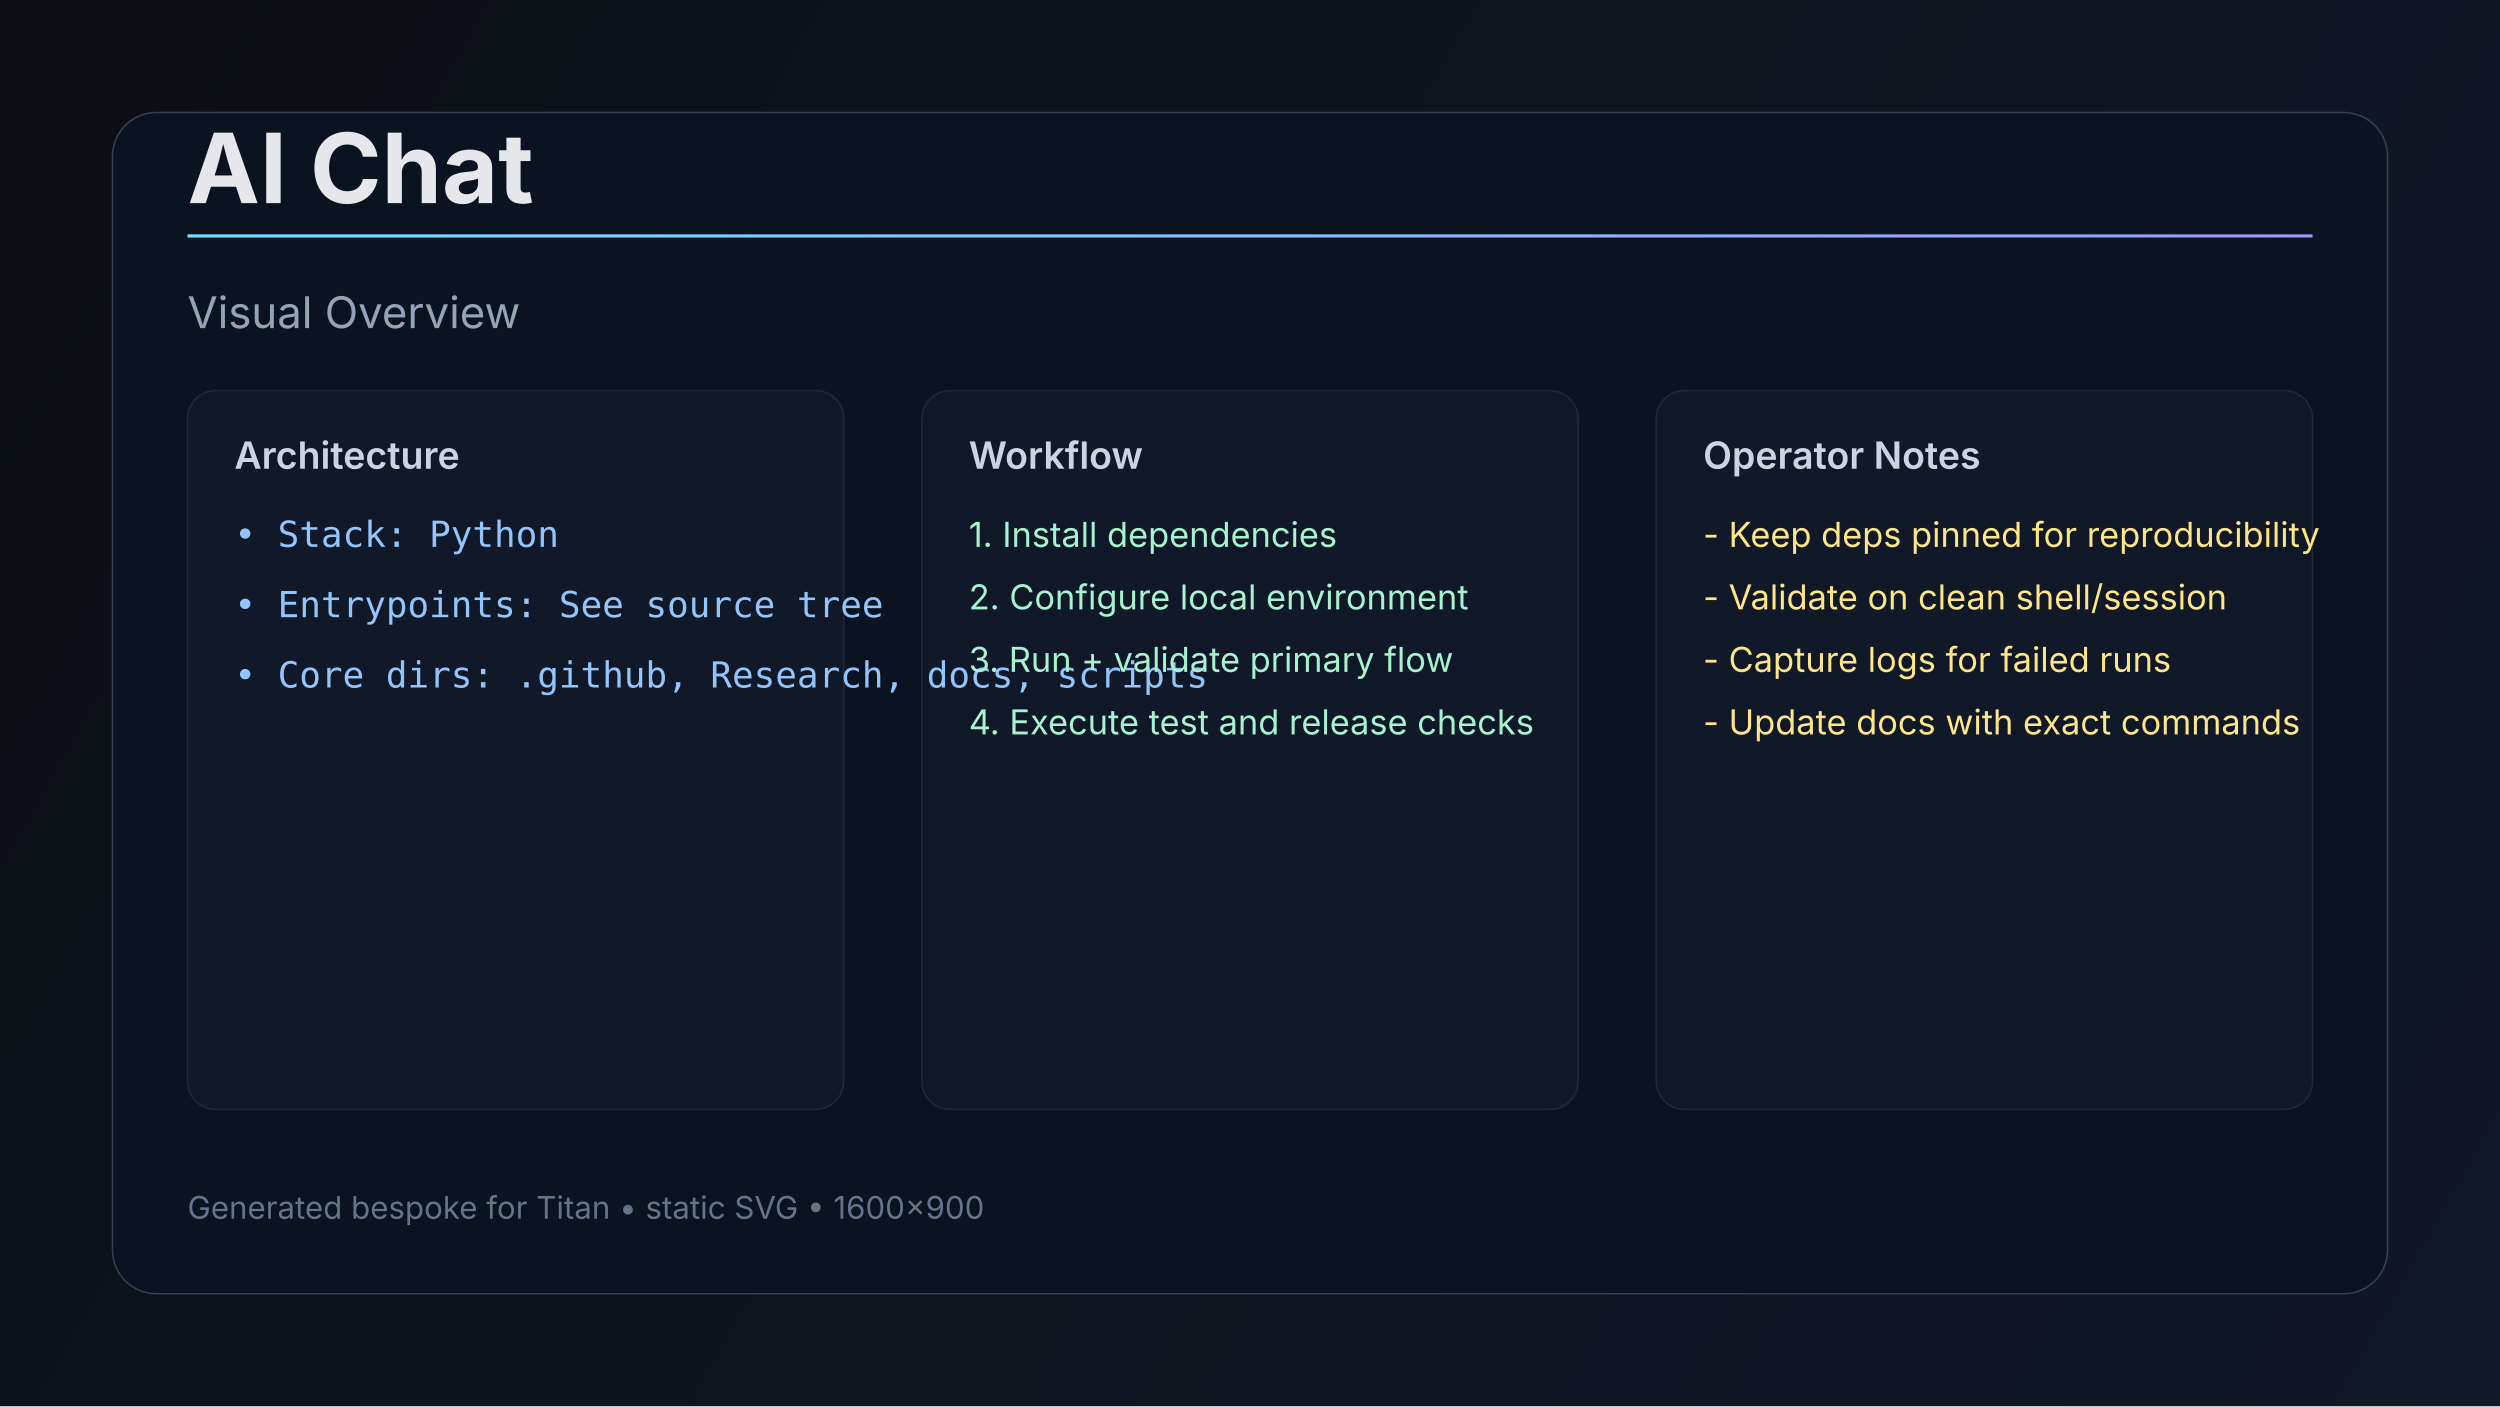
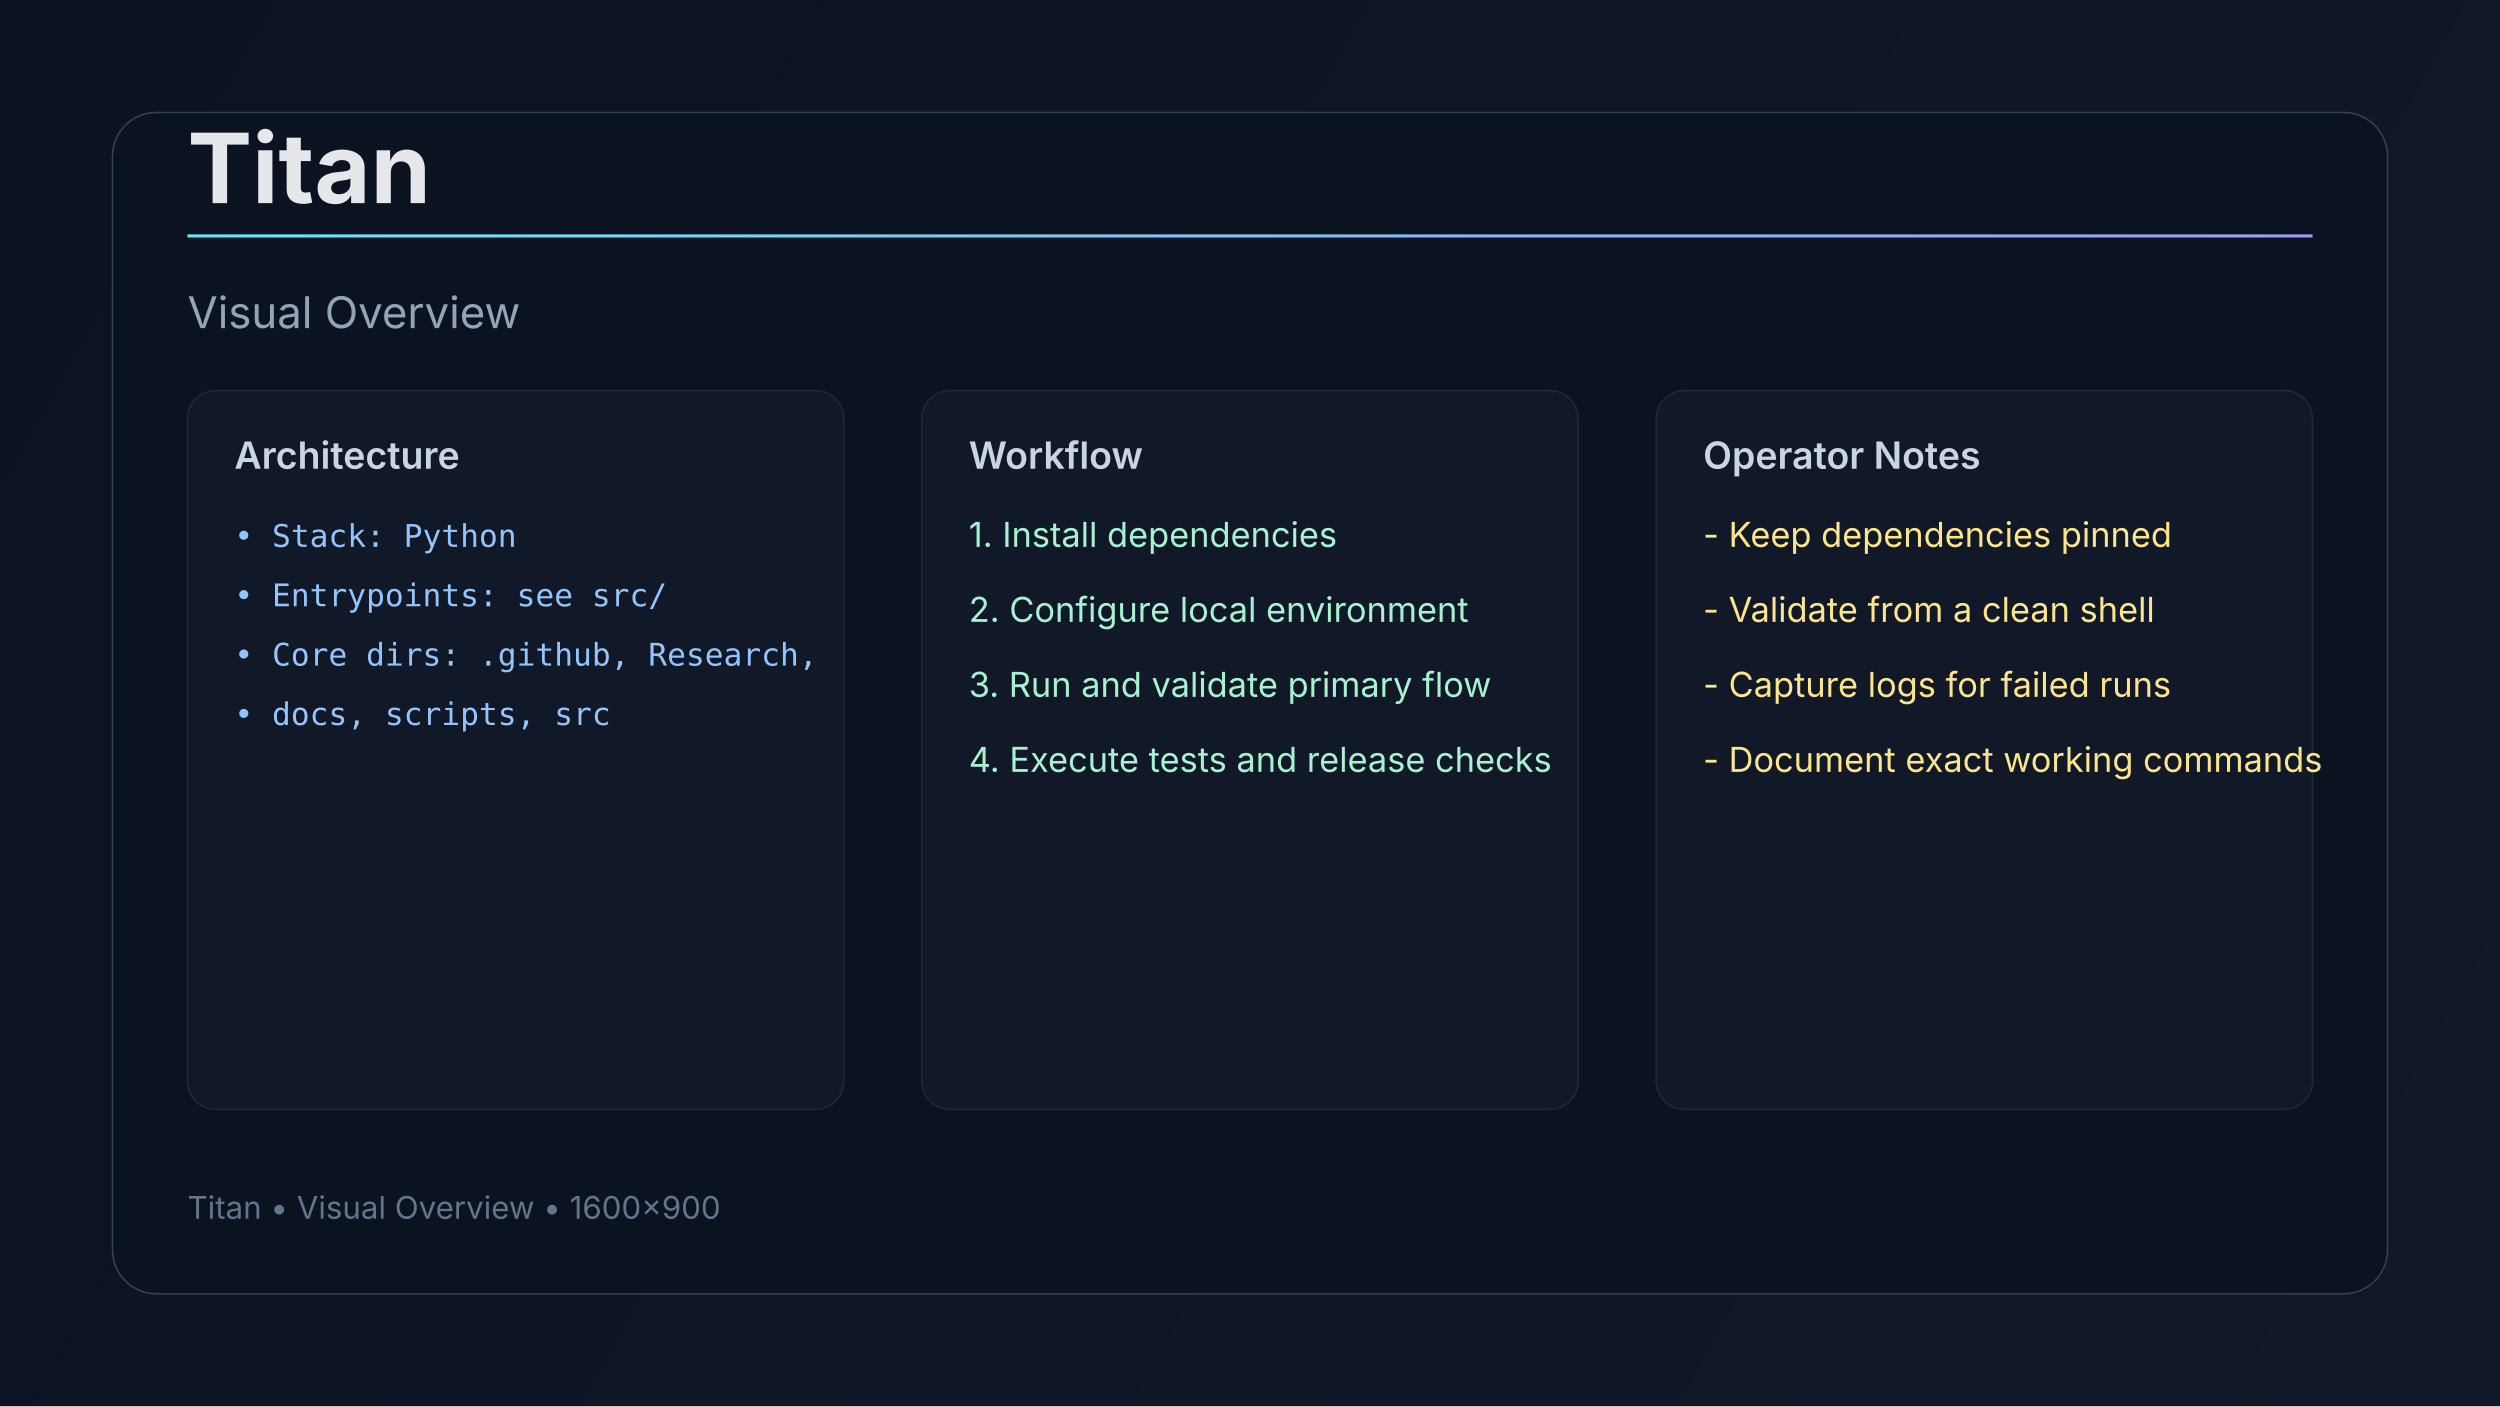
<svg xmlns="http://www.w3.org/2000/svg" width="1600" height="900" viewBox="0 0 1600 900" role="img" aria-label="Titan visual overview">
  <defs>
    <linearGradient id="bg" x1="0" y1="0" x2="1600" y2="900" gradientUnits="userSpaceOnUse">
-       <stop stop-color="#0B0E14" />
+       <stop stop-color="#0B1220" />
      <stop offset="1" stop-color="#111827" />
    </linearGradient>
    <linearGradient id="line" x1="120" y1="140" x2="1480" y2="760" gradientUnits="userSpaceOnUse">
-       <stop stop-color="#6EE7FF" />
+       <stop stop-color="#67E8F9" />
      <stop offset="1" stop-color="#A78BFA" />
    </linearGradient>
  </defs>
  <rect width="1600" height="900" fill="url(#bg)" />
  <rect x="72" y="72" width="1456" height="756" rx="28" fill="#0B1220" stroke="#334155" />
  <rect x="120" y="150" width="1360" height="2" fill="url(#line)" />
-   <text x="120" y="130" fill="#E5E7EB" font-size="62" font-family="Inter, Segoe UI, Arial" font-weight="700">AI Chat</text>
+   <text x="120" y="130" fill="#E5E7EB" font-size="62" font-family="Inter, Segoe UI, Arial" font-weight="700">Titan</text>
  <text x="120" y="210" fill="#94A3B8" font-size="28" font-family="Inter, Segoe UI, Arial">Visual Overview</text>
  <rect x="120" y="250" width="420" height="460" rx="18" fill="#111827" stroke="#1F2937" />
  <rect x="590" y="250" width="420" height="460" rx="18" fill="#111827" stroke="#1F2937" />
  <rect x="1060" y="250" width="420" height="460" rx="18" fill="#111827" stroke="#1F2937" />
  <text x="150" y="300" fill="#CBD5E1" font-size="24" font-family="Inter, Segoe UI, Arial" font-weight="600">Architecture</text>
  <text x="620" y="300" fill="#CBD5E1" font-size="24" font-family="Inter, Segoe UI, Arial" font-weight="600">Workflow</text>
  <text x="1090" y="300" fill="#CBD5E1" font-size="24" font-family="Inter, Segoe UI, Arial" font-weight="600">Operator Notes</text>
-   <text x="150" y="350" fill="#93C5FD" font-size="23" font-family="JetBrains Mono, Menlo, monospace">• Stack: Python</text>
-   <text x="150" y="395" fill="#93C5FD" font-size="23" font-family="JetBrains Mono, Menlo, monospace">• Entrypoints: See source tree</text>
-   <text x="150" y="440" fill="#93C5FD" font-size="23" font-family="JetBrains Mono, Menlo, monospace">• Core dirs: .github, Research, docs, scripts</text>
+   <text x="150" y="350" fill="#93C5FD" font-size="20" font-family="JetBrains Mono, Menlo, monospace">• Stack: Python</text>
+   <text x="150" y="388" fill="#93C5FD" font-size="20" font-family="JetBrains Mono, Menlo, monospace">• Entrypoints: see src/</text>
+   <text x="150" y="426" fill="#93C5FD" font-size="20" font-family="JetBrains Mono, Menlo, monospace">• Core dirs: .github, Research,</text>
+   <text x="150" y="464" fill="#93C5FD" font-size="20" font-family="JetBrains Mono, Menlo, monospace">• docs, scripts, src</text>
  <text x="620" y="350" fill="#A7F3D0" font-size="22" font-family="Inter, Segoe UI, Arial">1. Install dependencies</text>
-   <text x="620" y="390" fill="#A7F3D0" font-size="22" font-family="Inter, Segoe UI, Arial">2. Configure local environment</text>
-   <text x="620" y="430" fill="#A7F3D0" font-size="22" font-family="Inter, Segoe UI, Arial">3. Run + validate primary flow</text>
-   <text x="620" y="470" fill="#A7F3D0" font-size="22" font-family="Inter, Segoe UI, Arial">4. Execute test and release checks</text>
-   <text x="1090" y="350" fill="#FDE68A" font-size="22" font-family="Inter, Segoe UI, Arial">- Keep deps pinned for reproducibility</text>
-   <text x="1090" y="390" fill="#FDE68A" font-size="22" font-family="Inter, Segoe UI, Arial">- Validate on clean shell/session</text>
-   <text x="1090" y="430" fill="#FDE68A" font-size="22" font-family="Inter, Segoe UI, Arial">- Capture logs for failed runs</text>
-   <text x="1090" y="470" fill="#FDE68A" font-size="22" font-family="Inter, Segoe UI, Arial">- Update docs with exact commands</text>
-   <text x="120" y="780" fill="#64748B" font-size="20" font-family="Inter, Segoe UI, Arial">Generated bespoke for Titan • static SVG • 1600×900</text>
+   <text x="620" y="398" fill="#A7F3D0" font-size="22" font-family="Inter, Segoe UI, Arial">2. Configure local environment</text>
+   <text x="620" y="446" fill="#A7F3D0" font-size="22" font-family="Inter, Segoe UI, Arial">3. Run and validate primary flow</text>
+   <text x="620" y="494" fill="#A7F3D0" font-size="22" font-family="Inter, Segoe UI, Arial">4. Execute tests and release checks</text>
+   <text x="1090" y="350" fill="#FDE68A" font-size="22" font-family="Inter, Segoe UI, Arial">- Keep dependencies pinned</text>
+   <text x="1090" y="398" fill="#FDE68A" font-size="22" font-family="Inter, Segoe UI, Arial">- Validate from a clean shell</text>
+   <text x="1090" y="446" fill="#FDE68A" font-size="22" font-family="Inter, Segoe UI, Arial">- Capture logs for failed runs</text>
+   <text x="1090" y="494" fill="#FDE68A" font-size="22" font-family="Inter, Segoe UI, Arial">- Document exact working commands</text>
+   <text x="120" y="780" fill="#64748B" font-size="20" font-family="Inter, Segoe UI, Arial">Titan • Visual Overview • 1600×900</text>
</svg>
